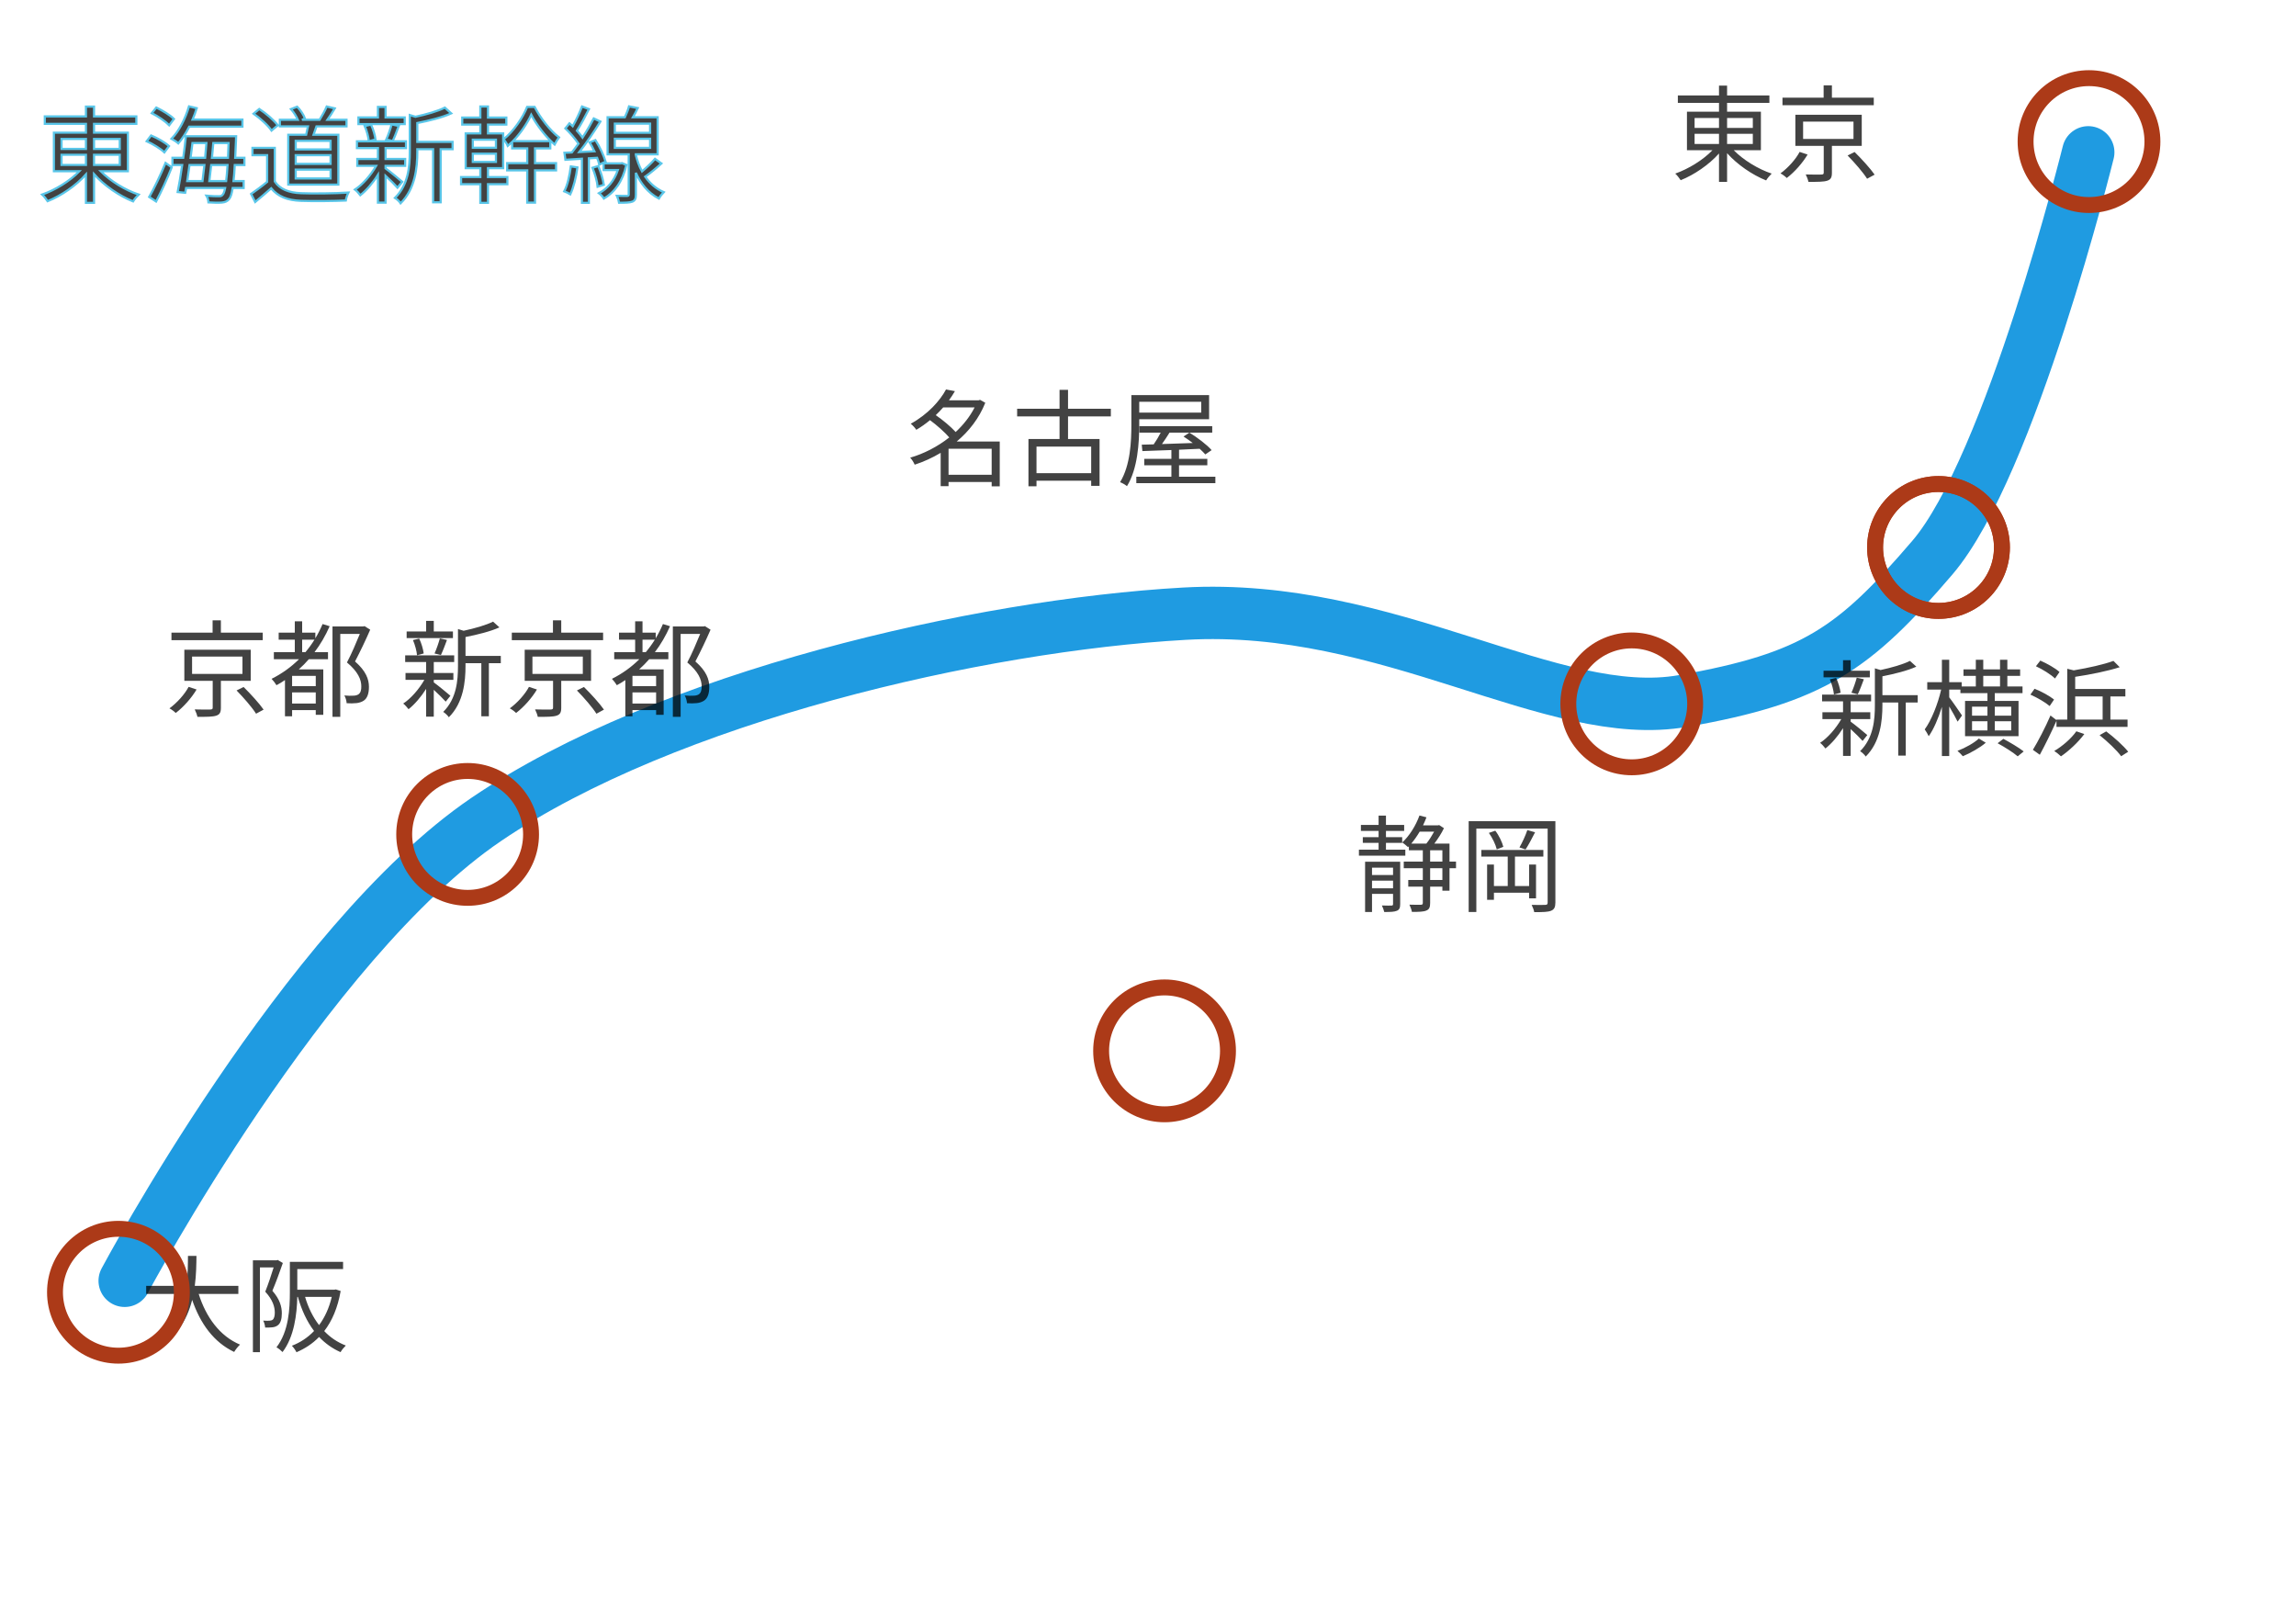
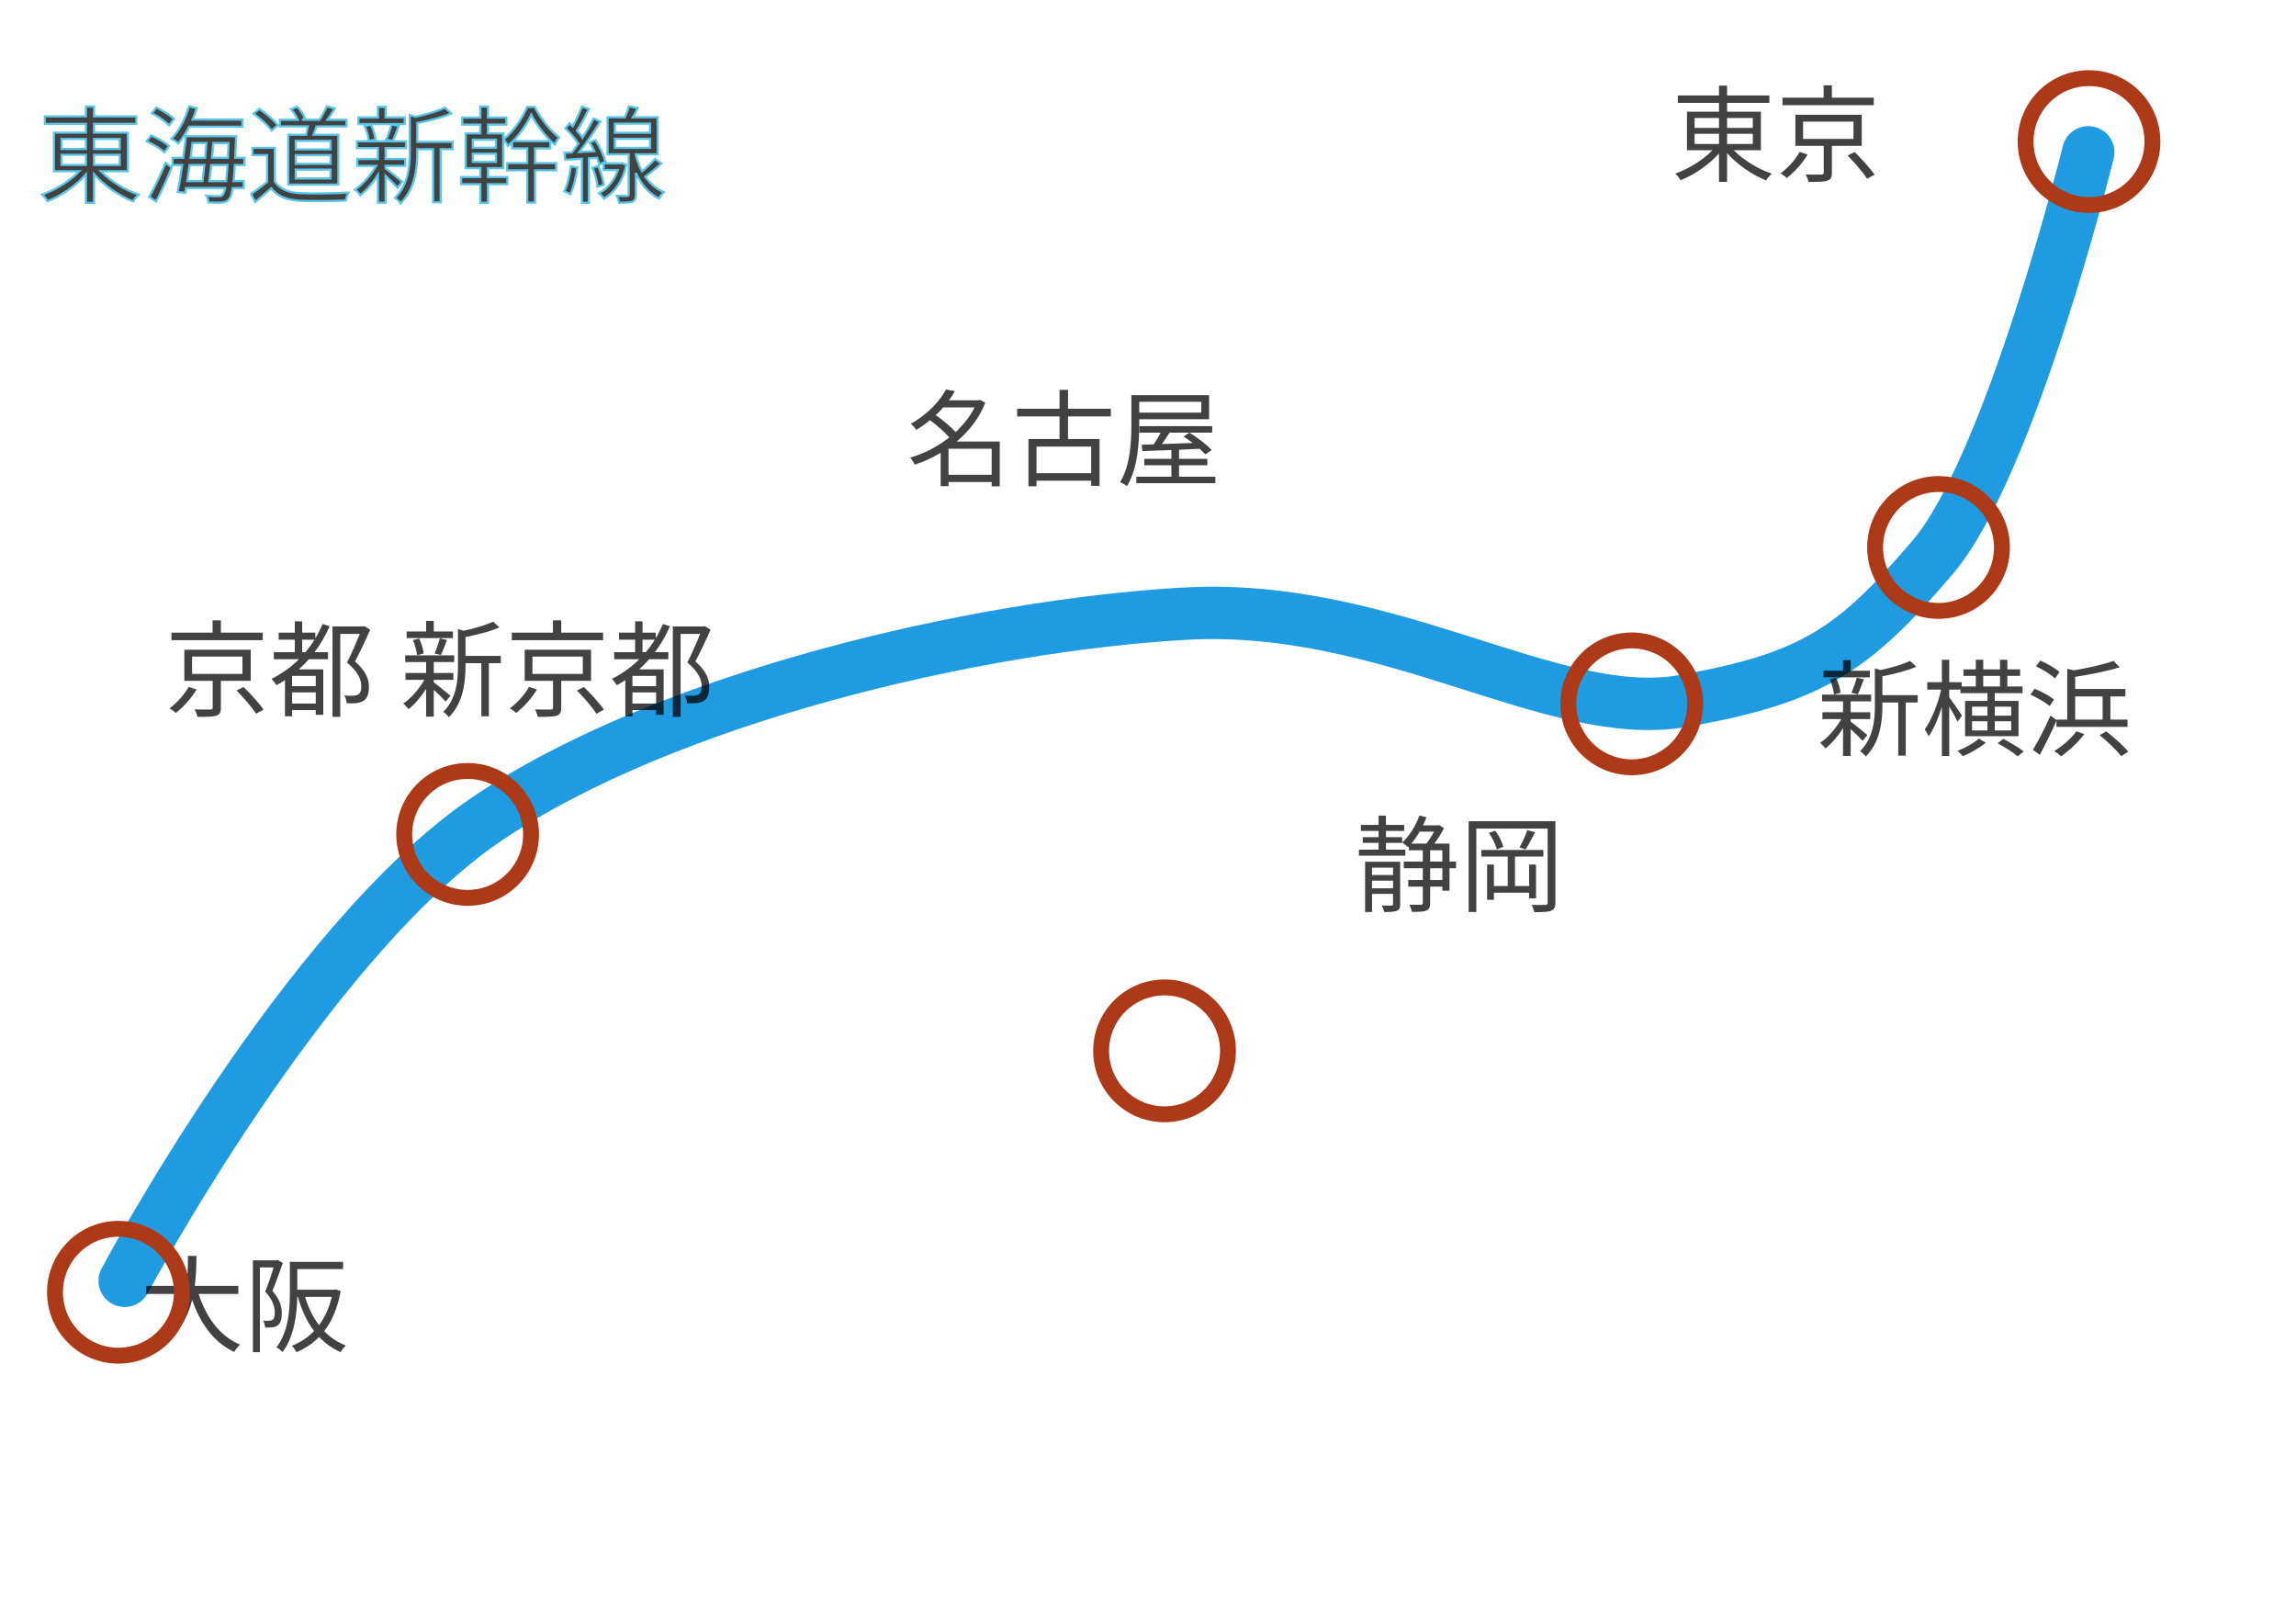
<svg xmlns="http://www.w3.org/2000/svg" width="1052.362" height="744.094" id="svg2" version="1.1">
  <defs id="defs4" />
  <g id="layer1" transform="translate(0,-308.2677)">
    <text xml:space="preserve" style="font-size:36px;font-style:normal;font-variant:normal;font-weight:normal;font-stretch:normal;text-indent:0;text-align:center;text-decoration:none;line-height:100%;letter-spacing:0px;word-spacing:0px;text-transform:none;direction:ltr;block-progression:tb;writing-mode:lr-tb;text-anchor:middle;baseline-shift:baseline;opacity:0.739;color:#000000;fill:#000000;fill-opacity:1;fill-rule:nonzero;stroke:none;stroke-width:1px;marker:none;visibility:visible;display:inline;overflow:visible;enable-background:accumulate;font-family:HGPSoeiKakupoptai;-inkscape-font-specification:HGPSoeiKakupoptai" x="65.714" y="646.952" id="text3759" transform="translate(0,308.2677)">
      <tspan id="tspan3761" x="65.714" y="646.952" />
    </text>
    <g id="g3850">
      <path id="path2985" d="M 957.143,378.076 C 957.143,378.076 921.572,521.909 885.714,563.791 849.856,605.672 831.156,618.988 771.429,629.505 711.701,640.022 636.98,584.168 542.857,589.505 448.734,594.842 305.908,627.425 222.857,683.791 139.806,740.156 57.143,895.219 57.143,895.219" style="fill:none;stroke:#1f9be1;stroke-width:24;stroke-linecap:round;stroke-linejoin:round;stroke-miterlimit:4;stroke-opacity:1;stroke-dasharray:none" />
      <text id="text3755" y="632.934" x="167.143" style="font-size:48px;font-style:normal;font-variant:normal;font-weight:normal;font-stretch:normal;text-indent:0;text-align:center;text-decoration:none;line-height:100%;letter-spacing:0px;word-spacing:0px;text-transform:none;direction:ltr;block-progression:tb;writing-mode:lr-tb;text-anchor:middle;baseline-shift:baseline;opacity:0.739;color:#000000;fill:#000000;fill-opacity:1;fill-rule:nonzero;stroke:none;stroke-width:1px;marker:none;visibility:visible;display:inline;overflow:visible;enable-background:accumulate;font-family:HGPSoeiKakupoptai;-inkscape-font-specification:HGPSoeiKakupoptai" xml:space="preserve">
        <tspan y="632.934" x="167.143" id="tspan3757">京都</tspan>
      </text>
      <text id="text3755" y="632.934" x="167.143" style="font-size:48px;font-style:normal;font-variant:normal;font-weight:normal;font-stretch:normal;text-indent:0;text-align:center;text-decoration:none;line-height:100%;letter-spacing:0px;word-spacing:0px;text-transform:none;direction:ltr;block-progression:tb;writing-mode:lr-tb;text-anchor:middle;baseline-shift:baseline;opacity:0.739;color:#000000;fill:#000000;fill-opacity:1;fill-rule:nonzero;stroke:none;stroke-width:1px;marker:none;visibility:visible;display:inline;overflow:visible;enable-background:accumulate;font-family:HGPSoeiKakupoptai;-inkscape-font-specification:HGPSoeiKakupoptai" xml:space="preserve">
        <tspan y="632.934" x="299.143" id="tspan3757">新京都</tspan>
      </text>
      <text id="text3763" y="924.076" x="155.714" style="font-size:48px;font-style:normal;font-variant:normal;font-weight:normal;font-stretch:normal;text-indent:0;text-align:center;text-decoration:none;line-height:100%;letter-spacing:0px;word-spacing:0px;text-transform:none;direction:ltr;block-progression:tb;writing-mode:lr-tb;text-anchor:middle;baseline-shift:baseline;opacity:0.739;color:#000000;fill:#000000;fill-opacity:1;fill-rule:nonzero;stroke:none;stroke-width:1px;marker:none;visibility:visible;display:inline;overflow:visible;enable-background:accumulate;font-family:HGPSoeiKakupoptai;-inkscape-font-specification:HGPSoeiKakupoptai" xml:space="preserve">
        <tspan y="924.076" x="155.714" id="tspan3765">大阪</tspan>
      </text>
      <text id="text3767" y="527.219" x="531.286" style="font-size:48px;font-style:normal;font-variant:normal;font-weight:normal;font-stretch:normal;text-indent:0;text-align:center;text-decoration:none;line-height:100%;letter-spacing:0px;word-spacing:0px;text-transform:none;direction:ltr;block-progression:tb;writing-mode:lr-tb;text-anchor:middle;baseline-shift:baseline;opacity:0.739;color:#000000;fill:#000000;fill-opacity:1;fill-rule:nonzero;stroke:none;stroke-width:1px;marker:none;visibility:visible;display:inline;overflow:visible;enable-background:accumulate;font-family:HGPSoeiKakupoptai;-inkscape-font-specification:HGPSoeiKakupoptai" xml:space="preserve">
        <tspan y="527.219" x="531.286" id="tspan3769">名古屋</tspan>
      </text>
      <text id="text3771" y="650.934" x="948.571" style="font-size:48px;font-style:normal;font-variant:normal;font-weight:normal;font-stretch:normal;text-indent:0;text-align:center;text-decoration:none;line-height:100%;letter-spacing:0px;word-spacing:0px;text-transform:none;direction:ltr;block-progression:tb;writing-mode:lr-tb;text-anchor:middle;baseline-shift:baseline;opacity:0.739;color:#000000;fill:#000000;fill-opacity:1;fill-rule:nonzero;stroke:none;stroke-width:1px;marker:none;visibility:visible;display:inline;overflow:visible;enable-background:accumulate;font-family:HGPSoeiKakupoptai;-inkscape-font-specification:HGPSoeiKakupoptai" xml:space="preserve">
        <tspan y="650.934" x="948.571" id="tspan3773">新横浜</tspan>
      </text>
      <text id="text3775" y="722.362" x="712.571" style="font-size:48px;font-style:normal;font-variant:normal;font-weight:normal;font-stretch:normal;text-indent:0;text-align:center;text-decoration:none;line-height:100%;letter-spacing:0px;word-spacing:0px;text-transform:none;direction:ltr;block-progression:tb;writing-mode:lr-tb;text-anchor:middle;baseline-shift:baseline;opacity:0.739;color:#000000;fill:#000000;fill-opacity:1;fill-rule:nonzero;stroke:none;stroke-width:1px;marker:none;visibility:visible;display:inline;overflow:visible;enable-background:accumulate;font-family:HGPSoeiKakupoptai;-inkscape-font-specification:HGPSoeiKakupoptai" xml:space="preserve">
        <tspan y="722.362" x="712.571" id="tspan3777">静岡</tspan>
      </text>
      <text id="text3779" y="397.383" x="205.046" style="font-size:48px;font-style:normal;font-variant:normal;font-weight:normal;font-stretch:normal;text-indent:0;text-align:center;text-decoration:none;line-height:100%;letter-spacing:0px;word-spacing:0px;text-transform:none;direction:ltr;block-progression:tb;writing-mode:lr-tb;text-anchor:middle;baseline-shift:baseline;opacity:0.739;color:#000000;fill:#000000;fill-opacity:1;fill-rule:nonzero;stroke:#1fb2e1;stroke-width:1px;marker:none;visibility:visible;display:inline;overflow:visible;enable-background:accumulate;font-family:HGPSoeiKakupoptai;-inkscape-font-specification:HGPSoeiKakupoptai;stroke-opacity:1" xml:space="preserve">
        <tspan y="397.383" x="205.046" id="tspan3848">東海道新幹線</tspan>
      </text>
      <text id="text3783" y="387.772" x="857.549" style="font-size:48px;font-style:normal;font-variant:normal;font-weight:normal;font-stretch:normal;text-indent:0;text-align:center;text-decoration:none;line-height:100%;letter-spacing:0px;word-spacing:0px;text-transform:none;direction:ltr;block-progression:tb;writing-mode:lr-tb;text-anchor:middle;baseline-shift:baseline;opacity:0.739;color:#000000;fill:#000000;fill-opacity:1;fill-rule:nonzero;stroke:none;stroke-width:1px;marker:none;visibility:visible;display:inline;overflow:visible;enable-background:accumulate;font-family:HGPSoeiKakupoptai;-inkscape-font-specification:HGPSoeiKakupoptai" xml:space="preserve">
        <tspan y="387.772" x="857.549" id="tspan3785">東京</tspan>
      </text>
      <path transform="matrix(0.3037135,0,0,0.3037135,322.3711,644.7202)" d="M -260,151.237 A 95.714,95.714 0 1 1 -451.429,151.237 95.714,95.714 0 1 1 -260,151.237 z" id="path3789" style="fill:none;stroke:#ac3a18;stroke-width:24;stroke-linecap:butt;stroke-linejoin:miter;stroke-miterlimit:4;stroke-opacity:1;stroke-dasharray:none;stroke-dashoffset:0" />
      <path transform="matrix(0.3037135,0,0,0.3037135,996.5453,513.2184)" d="M -260,151.237 A 95.714,95.714 0 1 1 -451.429,151.237 95.714,95.714 0 1 1 -260,151.237 z" id="path3789-2" style="fill:none;stroke:#ac3a18;stroke-width:24;stroke-linecap:butt;stroke-linejoin:miter;stroke-miterlimit:4;stroke-opacity:1;stroke-dasharray:none;stroke-dashoffset:0" />
-       <path transform="matrix(0.3037135,0, 0, 0.3037135, 996.5453, 513.2184)" d="M -260,151.237 A 95.714,95.714 0 1 1 -451.429,151.237 95.714,95.714 0 1 1 -260,151.237 z" id="path3789-10" style="fill:none;stroke:#ac3a18;stroke-width:24;stroke-linecap:butt;stroke-linejoin:miter;stroke-miterlimit:4;stroke-opacity:1;stroke-dasharray:none;stroke-dashoffset:0" />
+       <path transform="matrix(0.3037135,0, 0, 0.3037135, 1196.545, 513.2184)" d="M -260, 151.237 A 95.714,95.714 0 1 1 -451.429,151.237 95.714,95.714 0 1 1 -260,151.237 z" id="path3789-10" style="fill:none;stroke:#ac3a18;stroke-width:24;stroke-linecap:butt;stroke-linejoin:miter;stroke-miterlimit:4;stroke-opacity:1;stroke-dasharray:none;stroke-dashoffset:0" />
      <path transform="matrix(0.3037135,0,0,0.3037135,641.8049,743.9152)" d="M -260,151.237 A 95.714,95.714 0 1 1 -451.429,151.237 95.714,95.714 0 1 1 -260,151.237 z" id="path3789-9" style="fill:none;stroke:#ac3a18;stroke-width:24;stroke-linecap:butt;stroke-linejoin:miter;stroke-miterlimit:4;stroke-opacity:1;stroke-dasharray:none;stroke-dashoffset:0" />
      <path transform="matrix(0.3037135,0,0,0.3037135,855.9362,584.8957)" d="M -260,151.237 A 95.714,95.714 0 1 1 -451.429,151.237 95.714,95.714 0 1 1 -260,151.237 z" id="path3789-1" style="fill:none;stroke:#ac3a18;stroke-width:24;stroke-linecap:butt;stroke-linejoin:miter;stroke-miterlimit:4;stroke-opacity:1;stroke-dasharray:none;stroke-dashoffset:0" />
      <path transform="matrix(0.3037135,0,0,0.3037135,1065.523,327.2175)" d="M -260,151.237 A 95.714,95.714 0 1 1 -451.429,151.237 95.714,95.714 0 1 1 -260,151.237 z" id="path3789-3" style="fill:none;stroke:#ac3a18;stroke-width:24;stroke-linecap:butt;stroke-linejoin:miter;stroke-miterlimit:4;stroke-opacity:1;stroke-dasharray:none;stroke-dashoffset:0" />
      <path transform="matrix(0.3037135,0,0,0.3037135,162.312,854.5303)" d="M -260,151.237 A 95.714,95.714 0 1 1 -451.429,151.237 95.714,95.714 0 1 1 -260,151.237 z" id="path3789-4" style="fill:none;stroke:#ac3a18;stroke-width:24;stroke-linecap:butt;stroke-linejoin:miter;stroke-miterlimit:4;stroke-opacity:1;stroke-dasharray:none;stroke-dashoffset:0" />
    </g>
  </g>
</svg>
